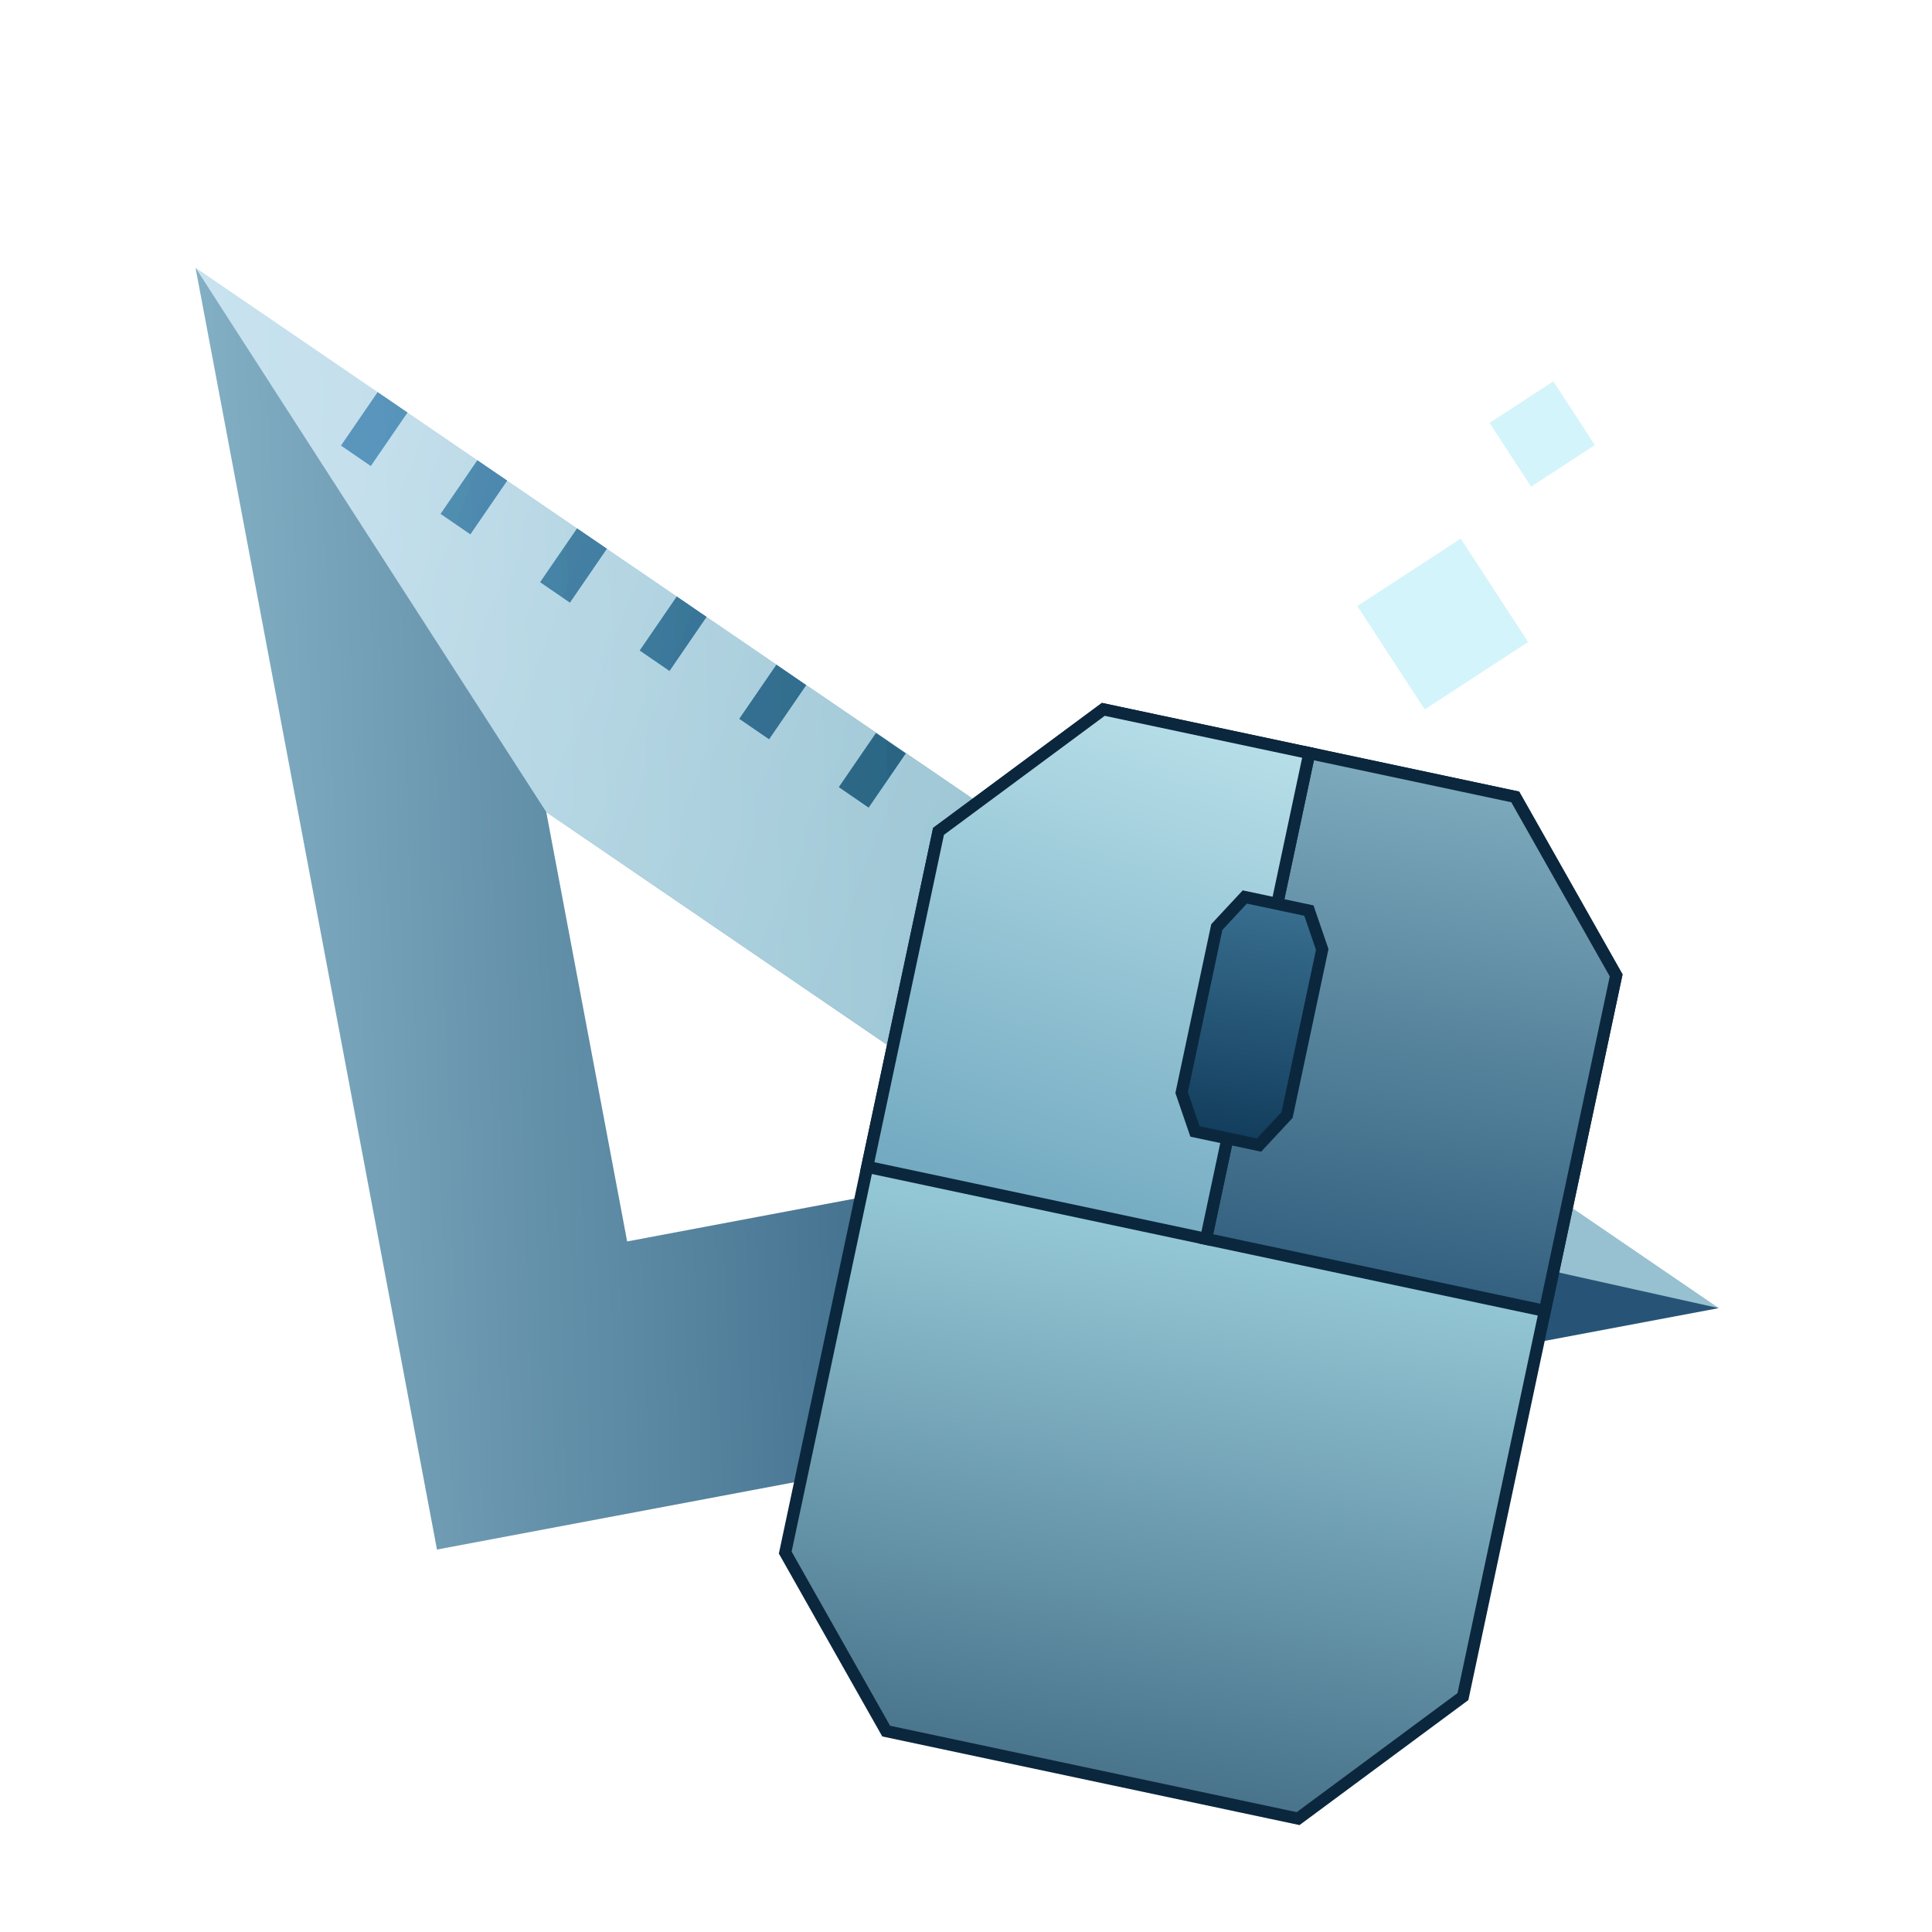
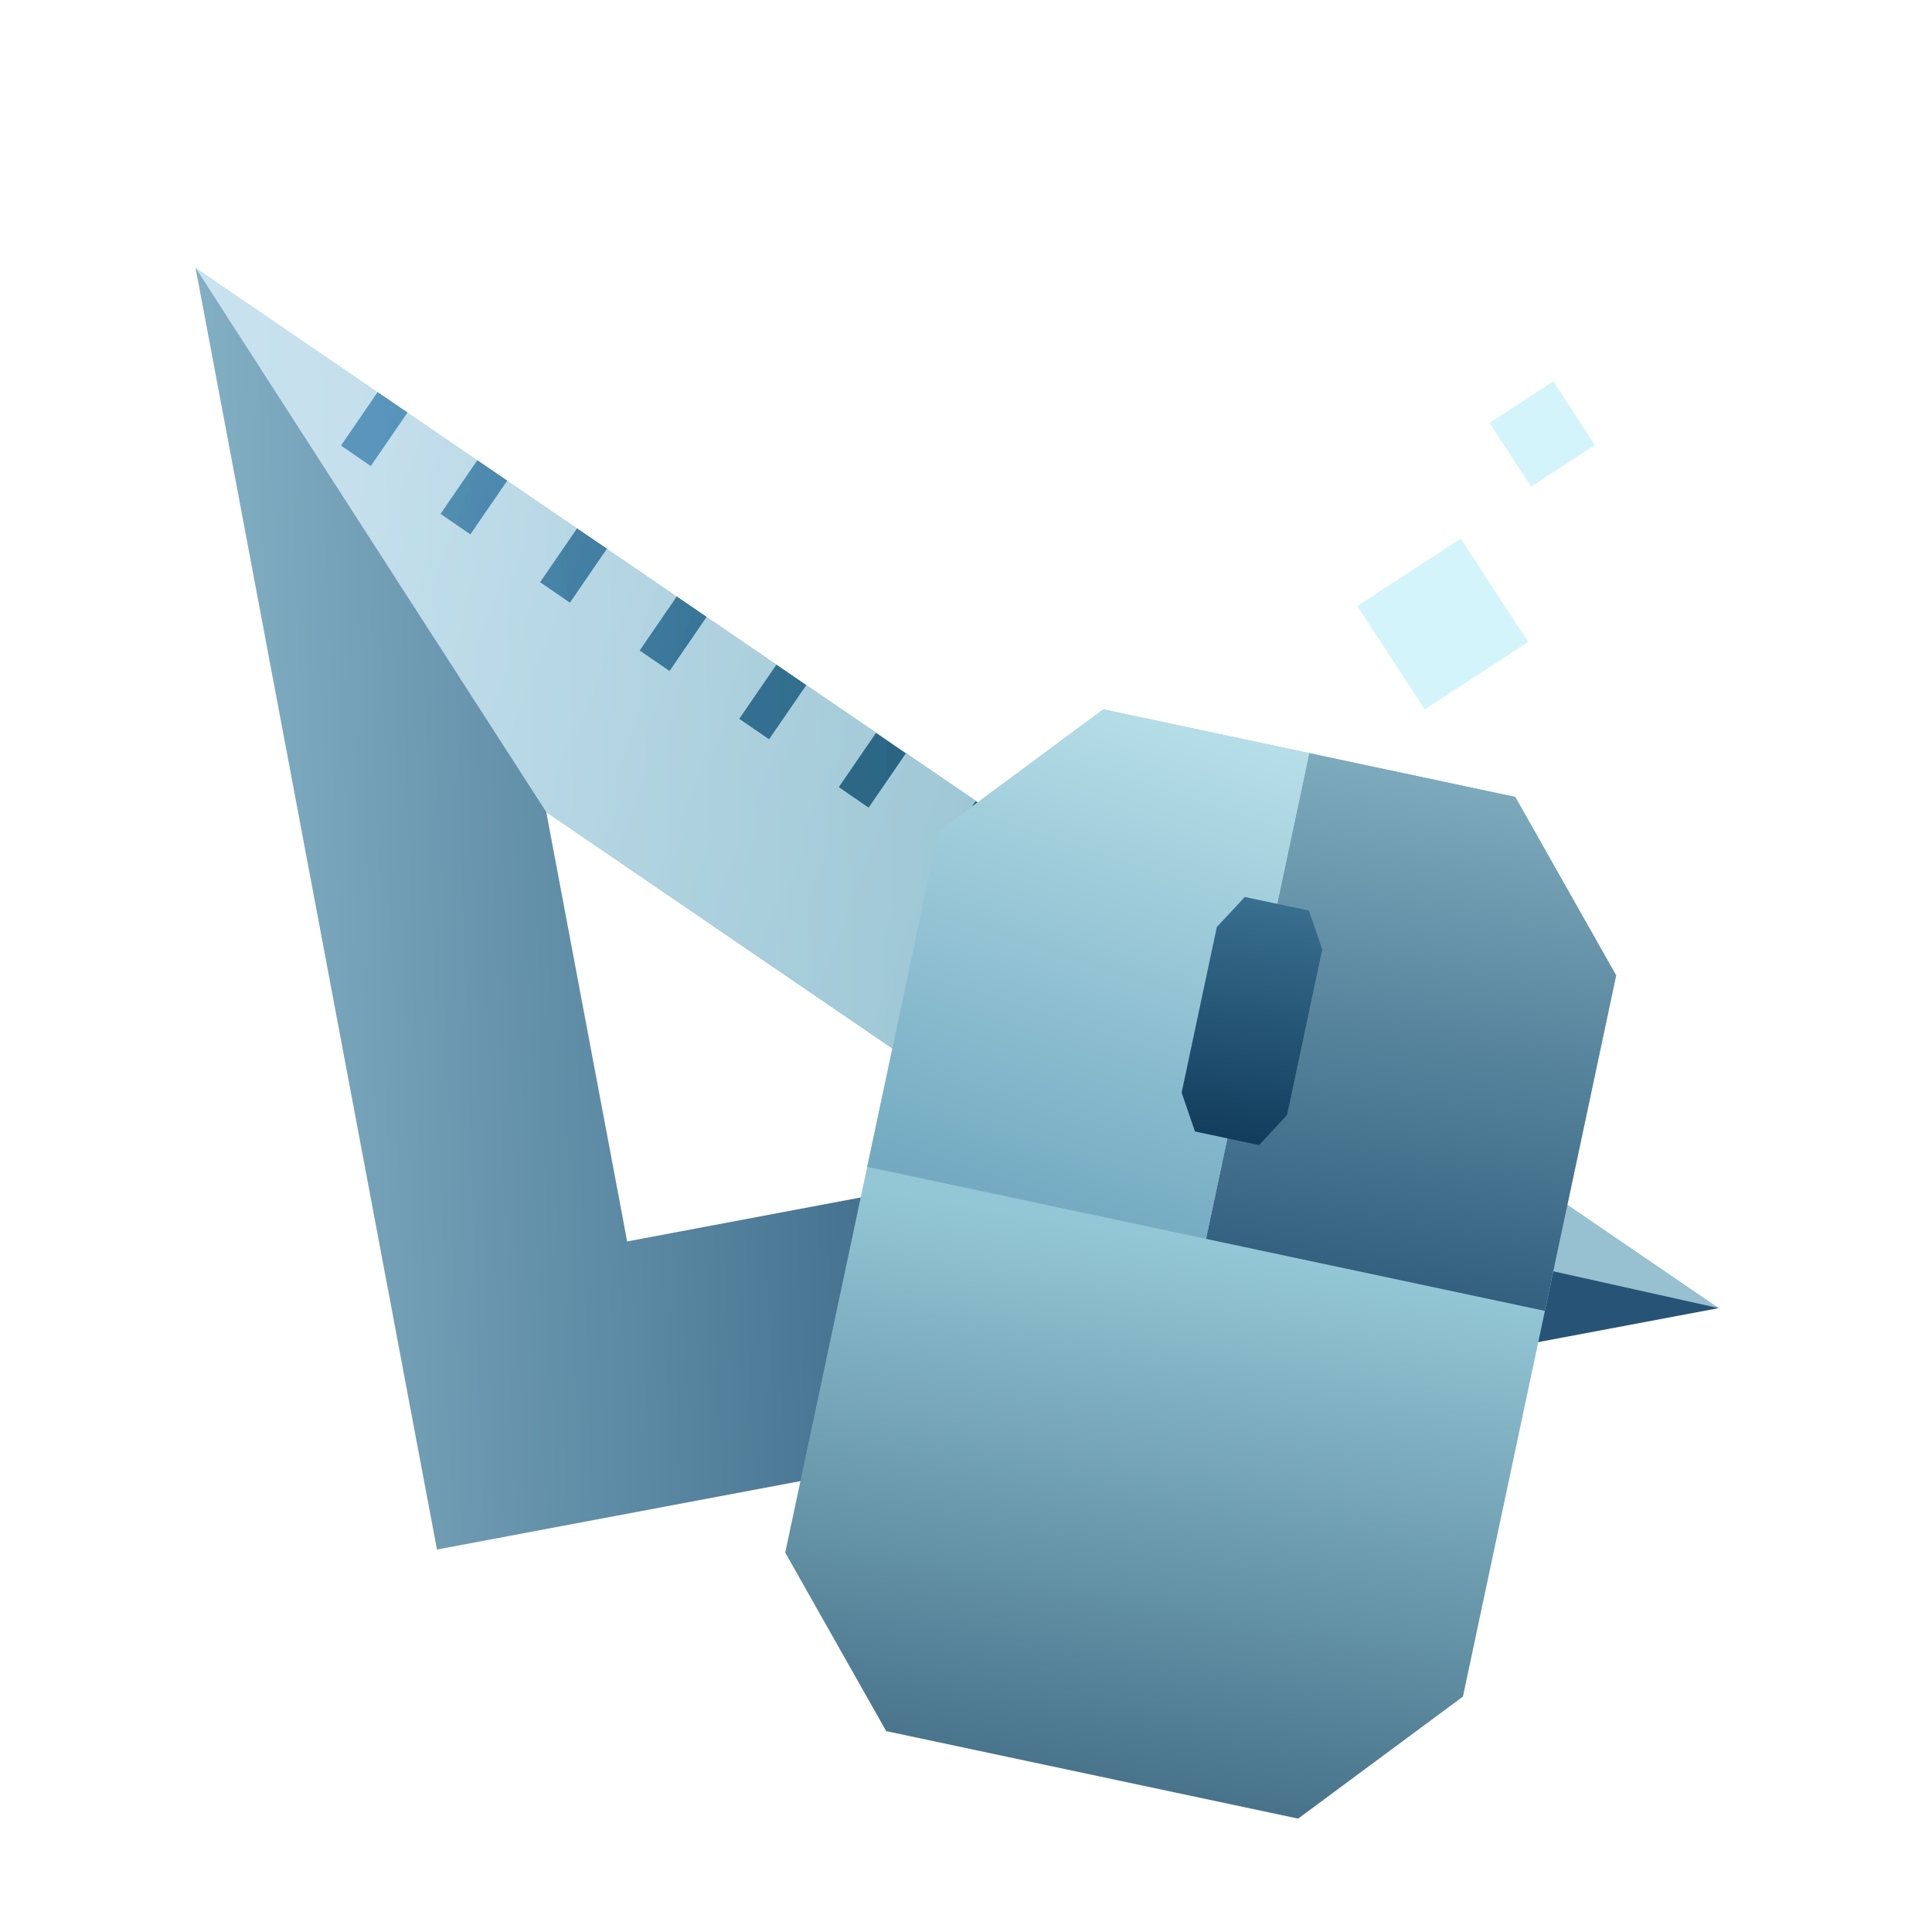
<svg xmlns="http://www.w3.org/2000/svg" width="160" height="160" viewBox="0 0 160 160" fill="none">
-   <path d="M142.321 108.336L36.188 128.327L16.197 22.195L142.321 108.336ZM51.938 102.812L87.503 96.113L45.239 67.247L51.938 102.812Z" fill="url(#paint0_linear_6212_3498)" />
-   <path d="M142.329 108.332L16.205 22.19L45.24 67.251L87.504 96.117L142.329 108.332Z" fill="url(#paint1_linear_6212_3498)" fill-opacity="0.77" />
+   <path d="M142.321 108.336L36.188 128.327L16.197 22.195L142.321 108.336ZM51.938 102.812L87.503 96.113L45.239 67.247L51.938 102.812Z" fill="url(#paint0_linear)" />
+   <path d="M142.329 108.332L16.205 22.19L45.24 67.251L87.504 96.117L142.329 108.332Z" fill="url(#paint1_linear)" fill-opacity="0.77" />
  <g style="mix-blend-mode:soft-light">
    <path d="M29.471 37.75L32.553 33.259" stroke="black" stroke-width="3" />
    <path d="M37.717 43.407L40.799 38.916" stroke="black" stroke-width="3" />
    <path d="M45.963 49.065L49.044 44.573" stroke="black" stroke-width="3" />
    <path d="M54.209 54.722L57.29 50.231" stroke="black" stroke-width="3" />
    <path d="M62.455 60.379L65.536 55.888" stroke="black" stroke-width="3" />
    <path d="M70.7 66.037L73.782 61.546" stroke="black" stroke-width="3" />
    <path d="M78.946 71.694L82.028 67.203" stroke="black" stroke-width="3" />
    <path d="M87.192 77.352L90.273 72.861" stroke="black" stroke-width="4" />
    <path d="M95.438 83.009L98.519 78.518" stroke="black" stroke-width="4" />
    <path d="M103.684 88.666L106.765 84.175" stroke="black" stroke-width="4" />
    <path d="M111.93 94.324L115.011 89.833" stroke="black" stroke-width="4" />
  </g>
  <g style="mix-blend-mode:soft-light">
    <path d="M29.472 37.749L32.554 33.258" stroke="black" stroke-width="3" />
    <path d="M37.718 43.407L40.8 38.916" stroke="black" stroke-width="3" />
    <path d="M45.964 49.064L49.045 44.573" stroke="black" stroke-width="3" />
    <path d="M54.21 54.722L57.291 50.23" stroke="black" stroke-width="3" />
    <path d="M62.456 60.379L65.537 55.888" stroke="black" stroke-width="3" />
    <path d="M70.701 66.037L73.783 61.545" stroke="black" stroke-width="3" />
    <path d="M78.947 71.694L82.029 67.203" stroke="black" stroke-width="3" />
    <path d="M87.193 77.352L90.274 72.86" stroke="black" stroke-width="4" />
    <path d="M95.439 83.009L98.52 78.517" stroke="black" stroke-width="4" />
    <path d="M103.685 88.666L106.766 84.175" stroke="black" stroke-width="4" />
    <path d="M111.931 94.324L115.012 89.832" stroke="black" stroke-width="4" />
  </g>
-   <path d="M133.848 80.778L121.154 140.505L107.505 150.61L73.39 143.363L65.03 128.58L77.724 68.853L91.373 58.748L125.488 65.995L133.848 80.778Z" fill="url(#paint2_linear_6212_3498)" />
-   <path d="M133.848 80.778L121.154 140.505L107.505 150.61L73.39 143.363L65.03 128.58L77.724 68.853L91.373 58.748L125.488 65.995L133.848 80.778Z" stroke="#0B273E" />
-   <path d="M99.876 102.598L127.938 108.562L133.842 80.78L125.483 65.998L108.426 62.371L99.876 102.598Z" fill="url(#paint3_linear_6212_3498)" />
-   <path d="M99.876 102.598L127.938 108.562L133.842 80.78L125.483 65.998L108.426 62.371L99.876 102.598Z" stroke="#0B273E" />
-   <path d="M99.882 102.597L71.82 96.633L77.724 68.851L91.373 58.746L108.431 62.37L99.882 102.597Z" fill="url(#paint4_linear_6212_3498)" />
-   <path d="M99.882 102.597L71.82 96.633L77.724 68.851L91.373 58.746L108.431 62.37L99.882 102.597Z" stroke="#0B273E" />
-   <path d="M109.502 78.631L106.588 92.339L104.27 94.831L98.962 93.704L97.858 90.484L100.771 76.776L103.089 74.284L108.397 75.411L109.502 78.631Z" fill="url(#paint5_linear_6212_3498)" />
-   <path d="M109.502 78.631L106.588 92.339L104.27 94.831L98.962 93.704L97.858 90.484L100.771 76.776L103.089 74.284L108.397 75.411L109.502 78.631Z" stroke="#0B273E" />
+   <path d="M133.848 80.778L121.154 140.505L107.505 150.61L73.39 143.363L65.03 128.58L77.724 68.853L91.373 58.748L125.488 65.995L133.848 80.778Z" fill="url(#paint2_linear)" />
+   <path d="M99.876 102.598L127.938 108.562L133.842 80.78L125.483 65.998L108.426 62.371L99.876 102.598Z" fill="url(#paint3_linear)" />
+   <path d="M99.882 102.597L71.82 96.633L77.724 68.851L91.373 58.746L108.431 62.37L99.882 102.597Z" fill="url(#paint4_linear)" />
+   <path d="M109.502 78.631L106.588 92.339L104.27 94.831L98.962 93.704L97.858 90.484L100.771 76.776L103.089 74.284L108.397 75.411L109.502 78.631Z" fill="url(#paint5_linear)" />
  <rect x="123.357" y="35.022" width="6.303" height="6.303" transform="rotate(-33.0954 123.357 35.0215)" fill="#D3F4FA" />
  <rect x="112.408" y="50.188" width="10.222" height="10.222" transform="rotate(-33.0954 112.408 50.1875)" fill="#D3F4FA" />
  <defs>
-     <linearGradient id="paint0_linear_6212_3498" x1="4.197" y1="76.199" x2="96.697" y2="73.203" gradientUnits="userSpaceOnUse">
+     <linearGradient id="paint0_linear" x1="4.197" y1="76.199" x2="96.697" y2="73.203" gradientUnits="userSpaceOnUse">
      <stop stop-color="#92BFD1" />
      <stop offset="1" stop-color="#275476" />
    </linearGradient>
-     <linearGradient id="paint1_linear_6212_3498" x1="23.162" y1="54.588" x2="83.255" y2="77.6" gradientUnits="userSpaceOnUse">
+     <linearGradient id="paint1_linear" x1="23.162" y1="54.588" x2="83.255" y2="77.6" gradientUnits="userSpaceOnUse">
      <stop stop-color="#DDF2FC" />
      <stop offset="1" stop-color="#B9E2EB" />
    </linearGradient>
-     <linearGradient id="paint2_linear_6212_3498" x1="97.697" y1="102.703" x2="85.911" y2="171.397" gradientUnits="userSpaceOnUse">
+     <linearGradient id="paint2_linear" x1="97.697" y1="102.703" x2="85.911" y2="171.397" gradientUnits="userSpaceOnUse">
      <stop stop-color="#94C7D6" />
      <stop offset="1" stop-color="#1F4662" />
    </linearGradient>
-     <linearGradient id="paint3_linear_6212_3498" x1="127.198" y1="31.703" x2="113.125" y2="113.458" gradientUnits="userSpaceOnUse">
+     <linearGradient id="paint3_linear" x1="127.198" y1="31.703" x2="113.125" y2="113.458" gradientUnits="userSpaceOnUse">
      <stop stop-color="#B8E5ED" />
      <stop offset="1" stop-color="#265374" />
    </linearGradient>
-     <linearGradient id="paint4_linear_6212_3498" x1="90.197" y1="51.703" x2="68.89" y2="117.634" gradientUnits="userSpaceOnUse">
+     <linearGradient id="paint4_linear" x1="90.197" y1="51.703" x2="68.89" y2="117.634" gradientUnits="userSpaceOnUse">
      <stop stop-color="#BEE4EC" />
      <stop offset="1" stop-color="#5190AE" />
    </linearGradient>
-     <linearGradient id="paint5_linear_6212_3498" x1="106.698" y1="71.201" x2="103.198" y2="95.201" gradientUnits="userSpaceOnUse">
+     <linearGradient id="paint5_linear" x1="106.698" y1="71.201" x2="103.198" y2="95.201" gradientUnits="userSpaceOnUse">
      <stop stop-color="#407898" />
      <stop offset="1" stop-color="#113B5B" />
    </linearGradient>
  </defs>
</svg>
